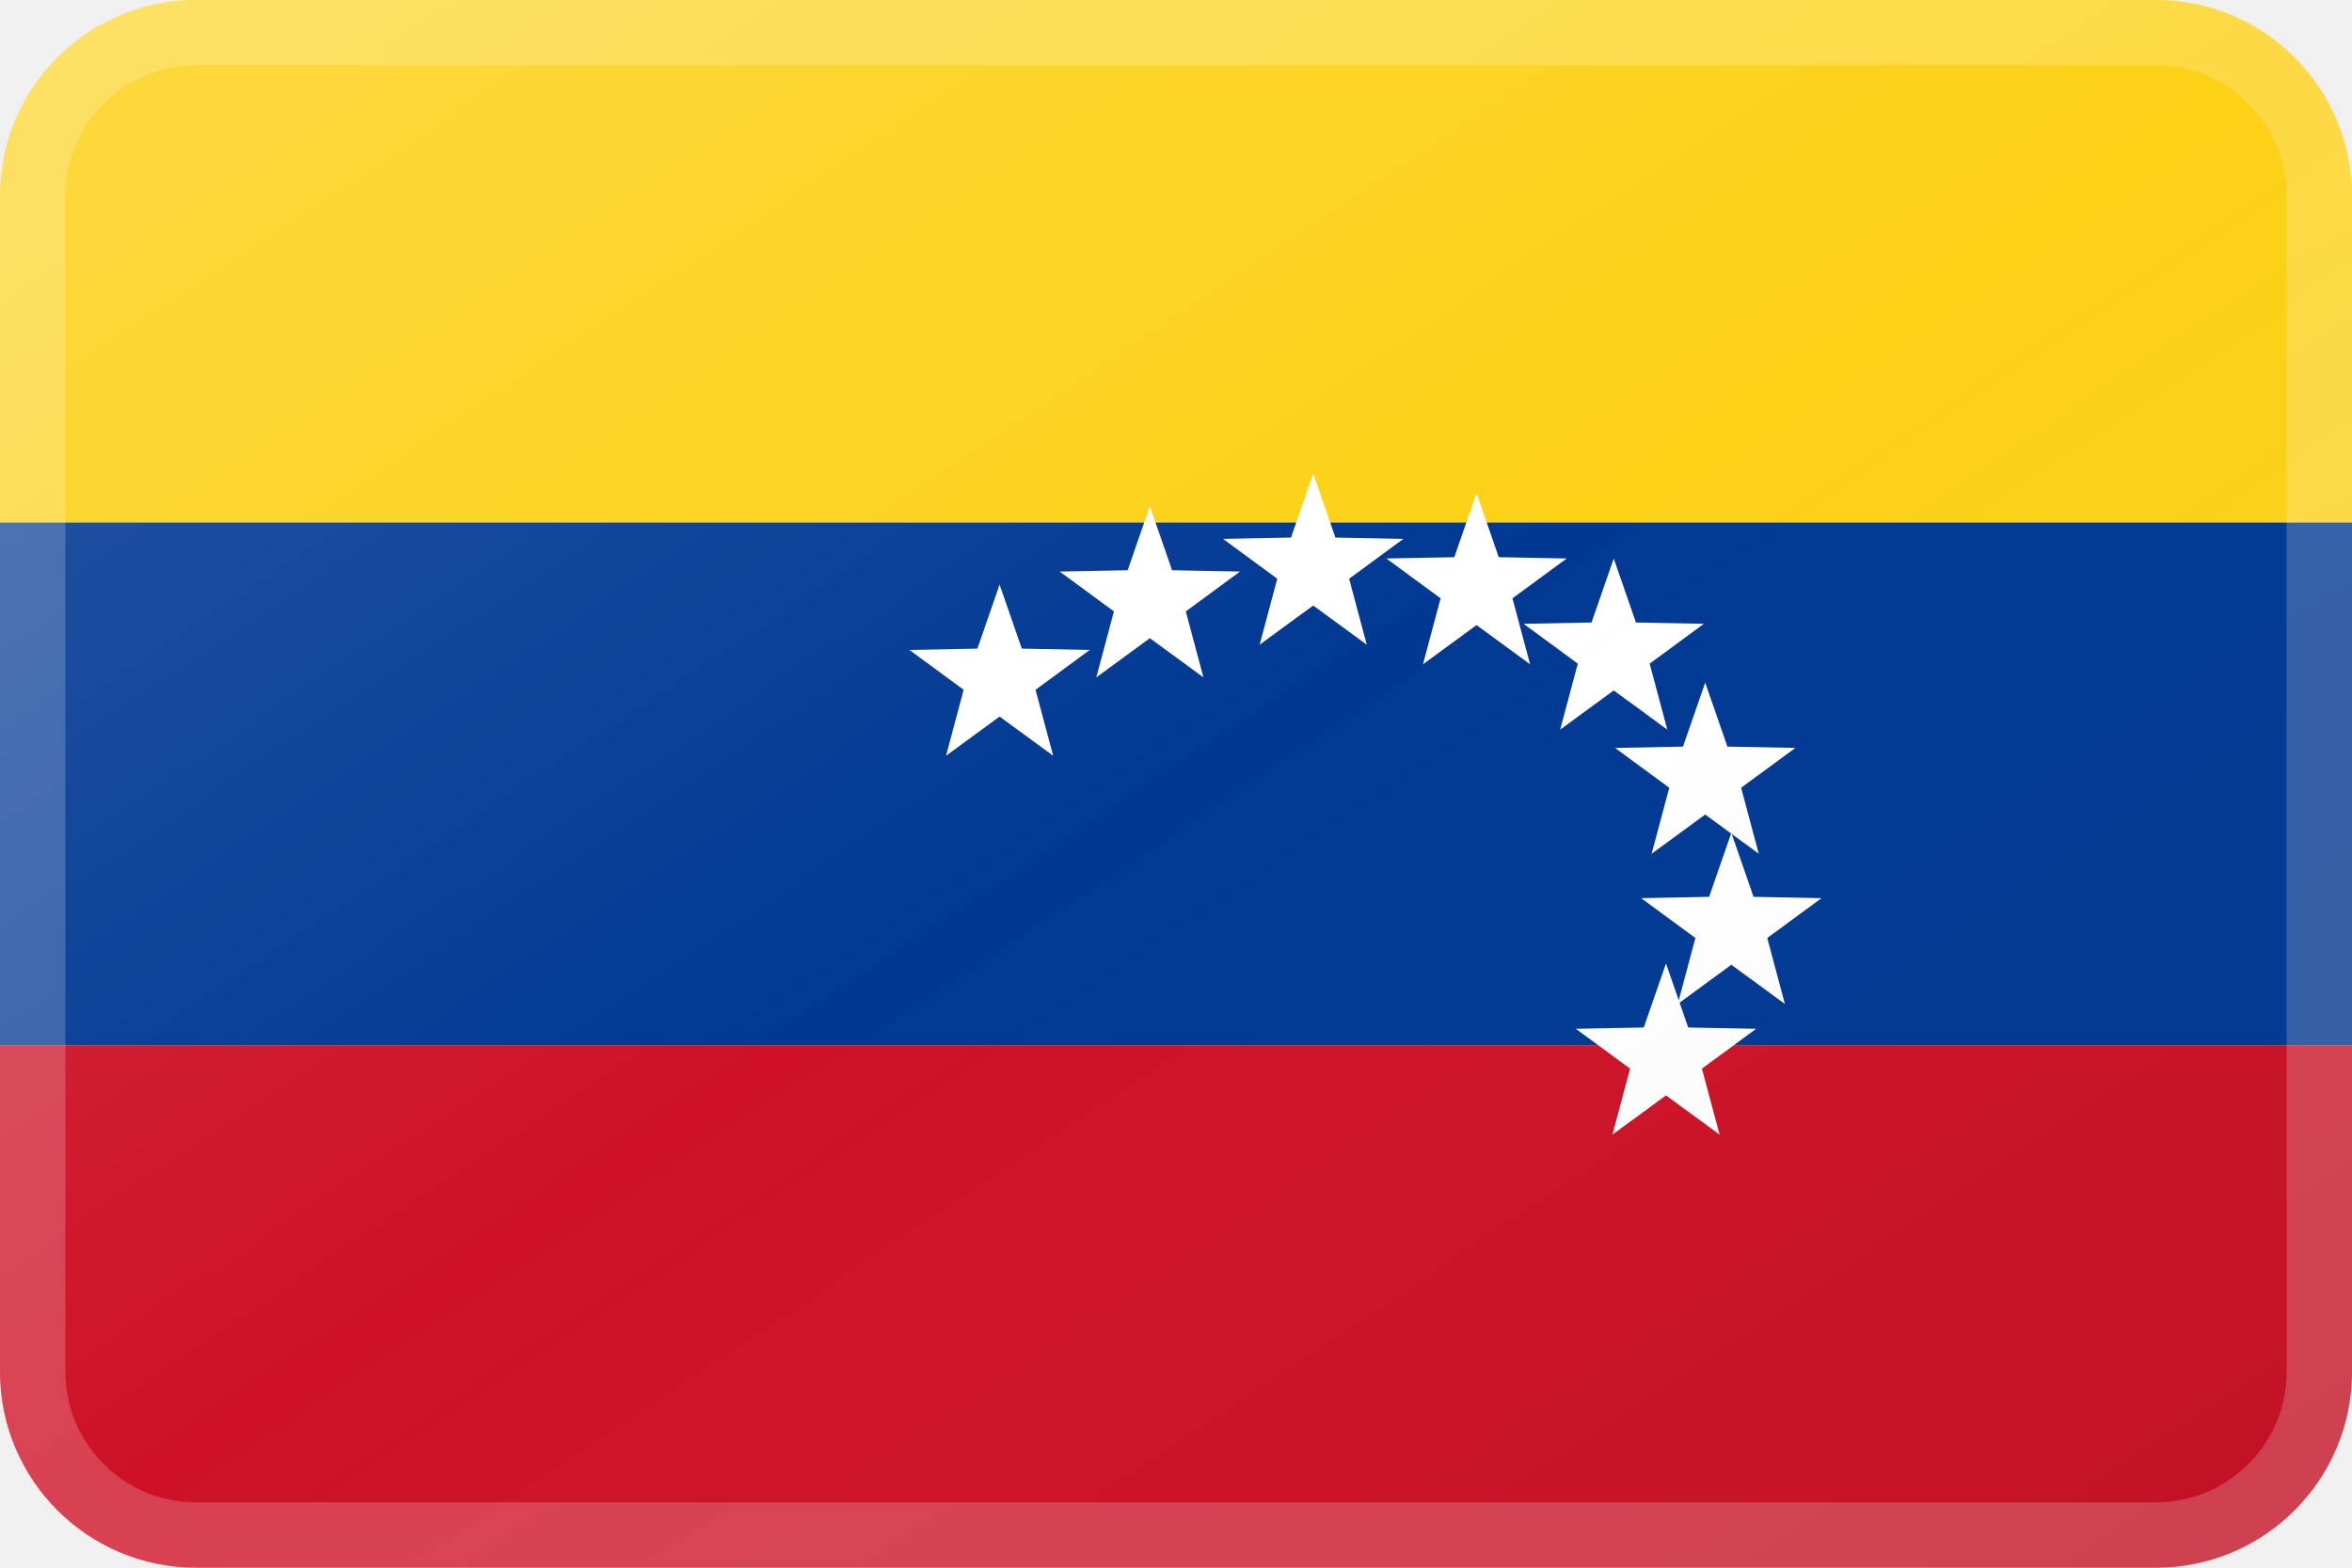
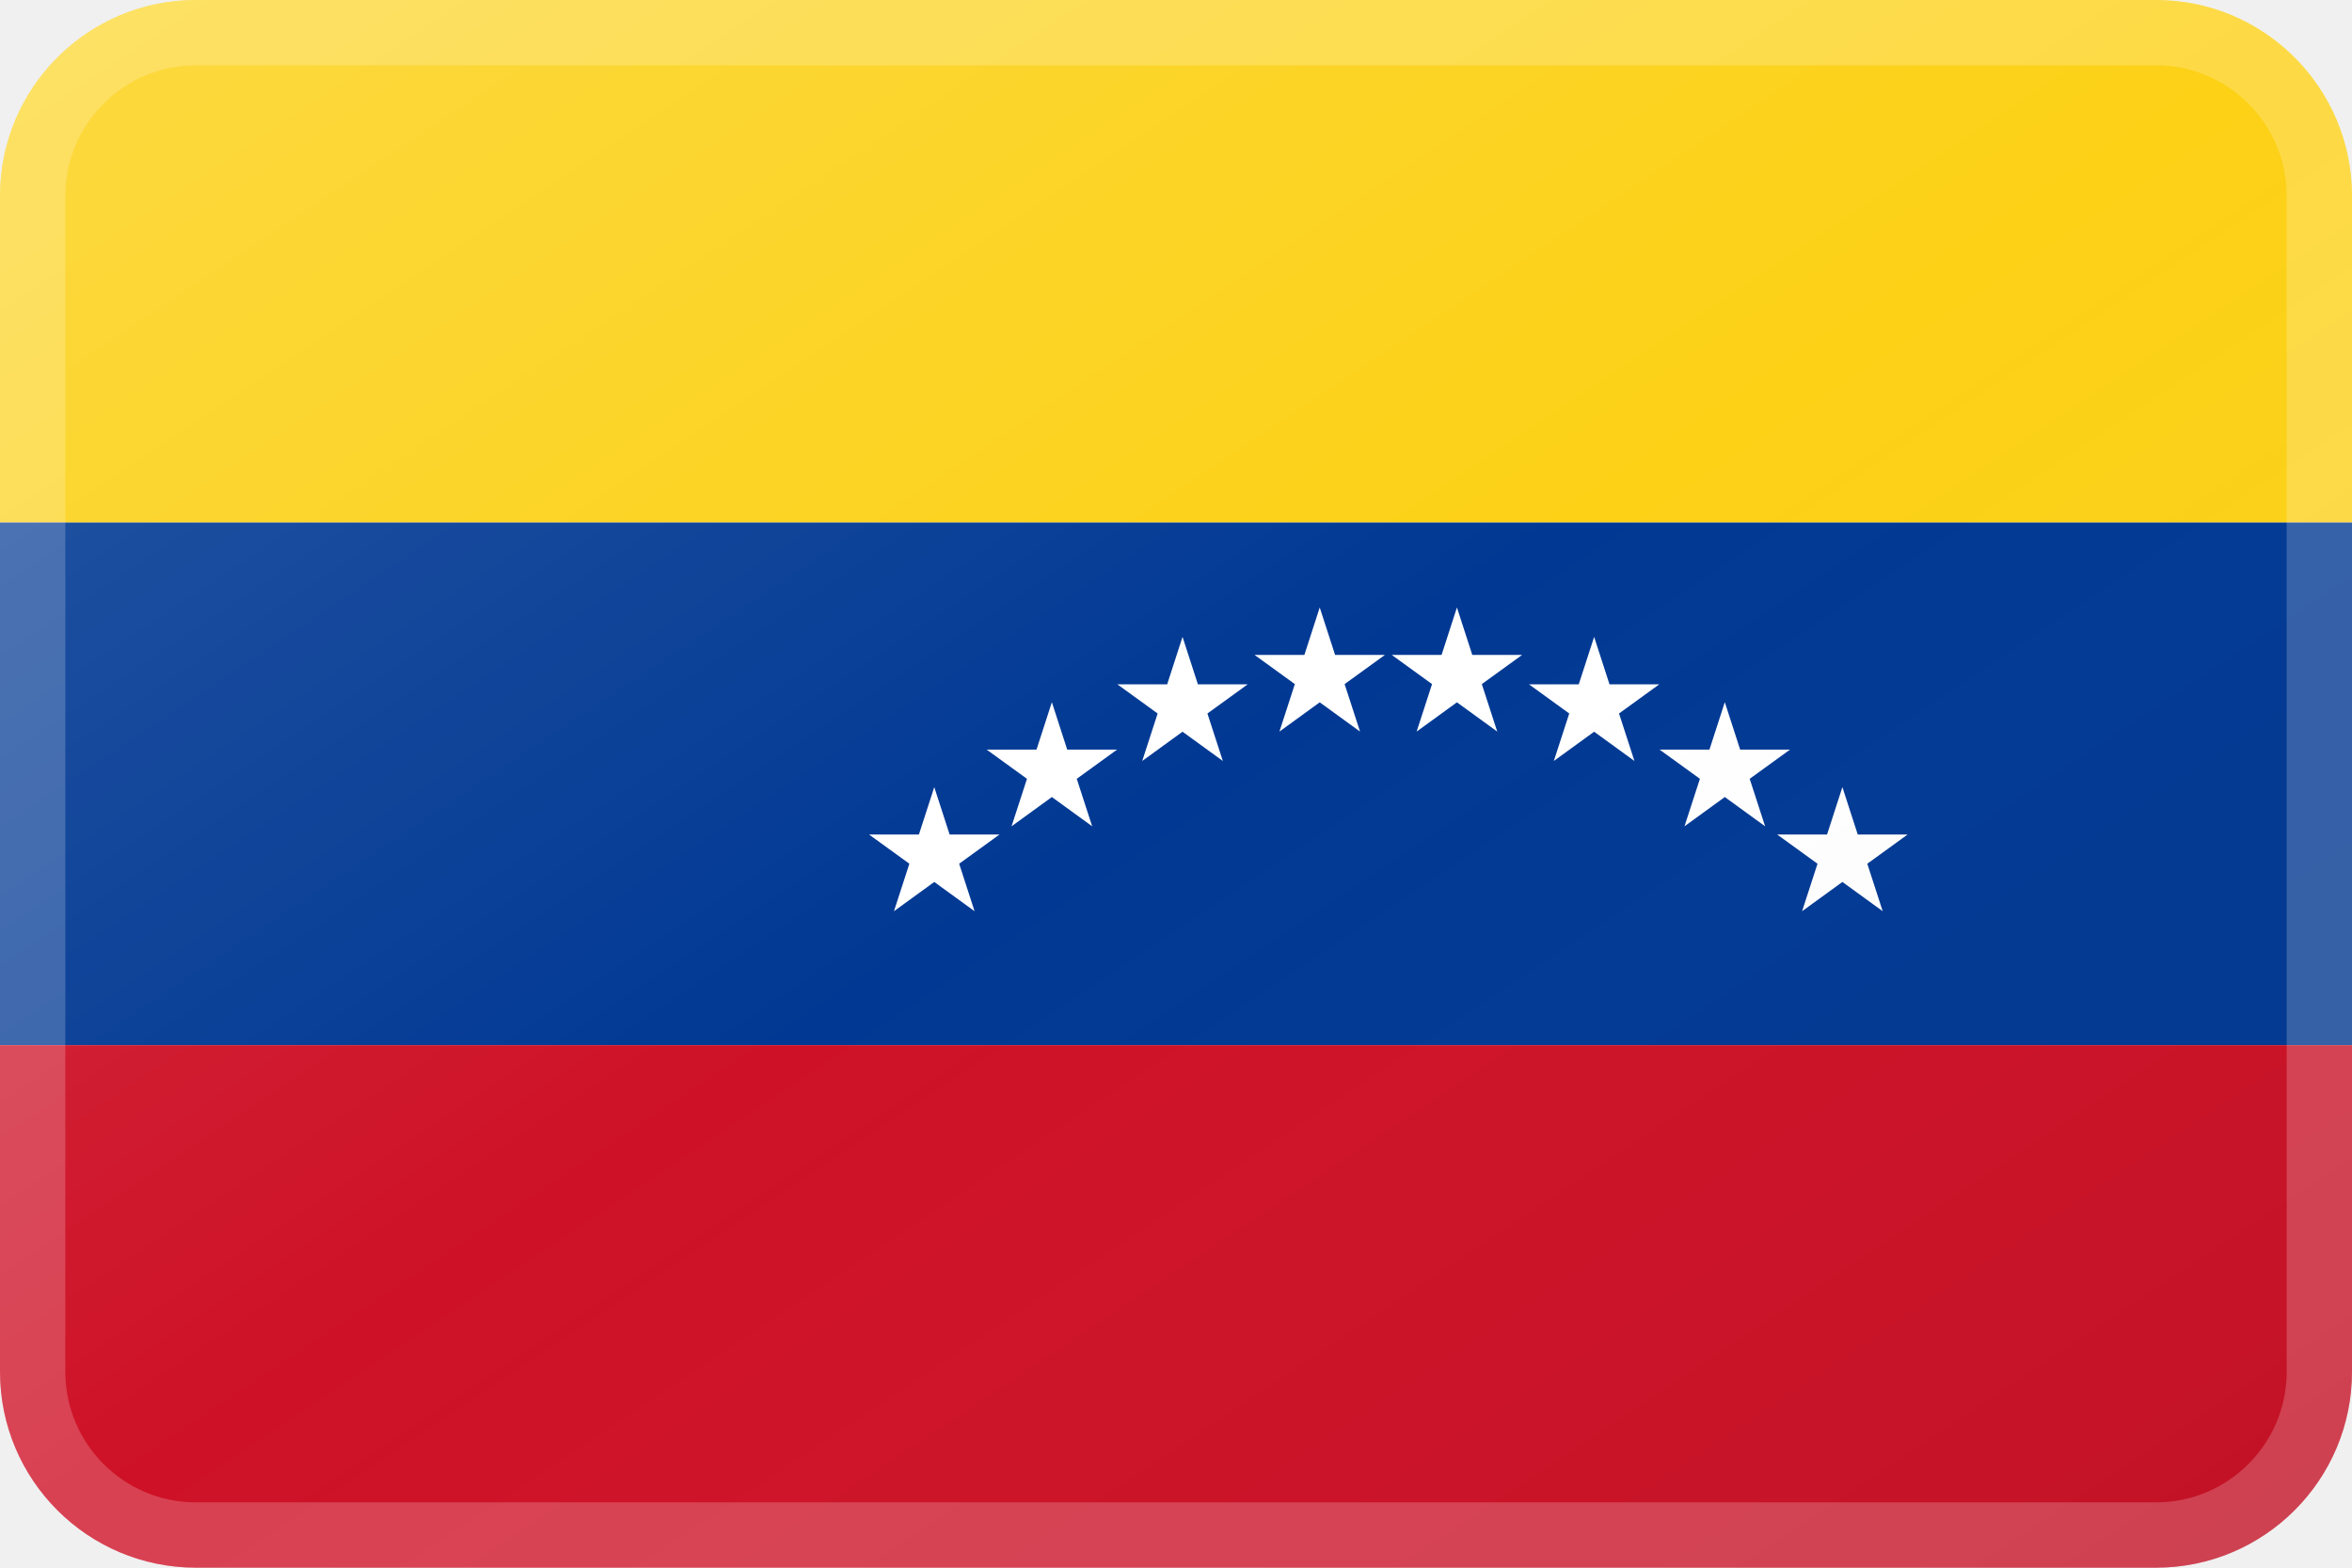
<svg xmlns="http://www.w3.org/2000/svg" viewBox="0 0 36 24" width="36" height="24" role="img" aria-label="Venezuela">
  <defs>
    <clipPath id="r">
      <rect width="36" height="24" rx="3" />
    </clipPath>
    <linearGradient id="s" x1="0" y1="0" x2="1" y2="1">
      <stop offset="0" stop-color="#fff" stop-opacity=".18" />
      <stop offset=".5" stop-color="#fff" stop-opacity="0" />
      <stop offset="1" stop-color="#000" stop-opacity=".07" />
    </linearGradient>
-     <path id="star" d="M0,-1.45 L0.34,-0.47 L1.38,-0.45 L0.55,0.16 L0.82,1.17 L0,0.57 L-0.82,1.17 L-0.55,0.16 L-1.38,-0.45 L-0.34,-0.47 Z" />
+     <path id="star" d="M0-1.05 0.235-.324 0.998-.324 0.381.123 0.617.85 0 .402-.617.85-.381.123-.998-.324-.235-.324Z" />
  </defs>
  <g clip-path="url(#r)">
    <rect width="36" height="8" fill="#FCD116" />
    <rect y="8" width="36" height="8" fill="#003893" />
    <rect y="16" width="36" height="8" fill="#CE1126" />
    <g fill="#fff">
-       <use href="#star" transform="translate(15.3 10.4)" />
-       <use href="#star" transform="translate(17.6 9.2)" />
-       <use href="#star" transform="translate(20.1 8.7)" />
-       <use href="#star" transform="translate(22.6 9.0)" />
-       <use href="#star" transform="translate(24.7 10.0)" />
-       <use href="#star" transform="translate(26.1 11.9)" />
-       <use href="#star" transform="translate(26.5 14.2)" />
-       <use href="#star" transform="translate(25.5 16.2)" />
+       <use href="#star" transform="translate(14.3 13.1)" />
+       <use href="#star" transform="translate(16.1 11.8)" />
+       <use href="#star" transform="translate(18.1 10.8)" />
+       <use href="#star" transform="translate(20.2 10.35)" />
+       <use href="#star" transform="translate(22.3 10.35)" />
+       <use href="#star" transform="translate(24.4 10.8)" />
+       <use href="#star" transform="translate(26.4 11.8)" />
+       <use href="#star" transform="translate(28.2 13.1)" />
    </g>
    <rect width="36" height="24" fill="url(#s)" />
  </g>
  <rect x=".5" y=".5" width="35" height="23" rx="2.5" fill="none" stroke="#fff" stroke-opacity=".2" />
</svg>
